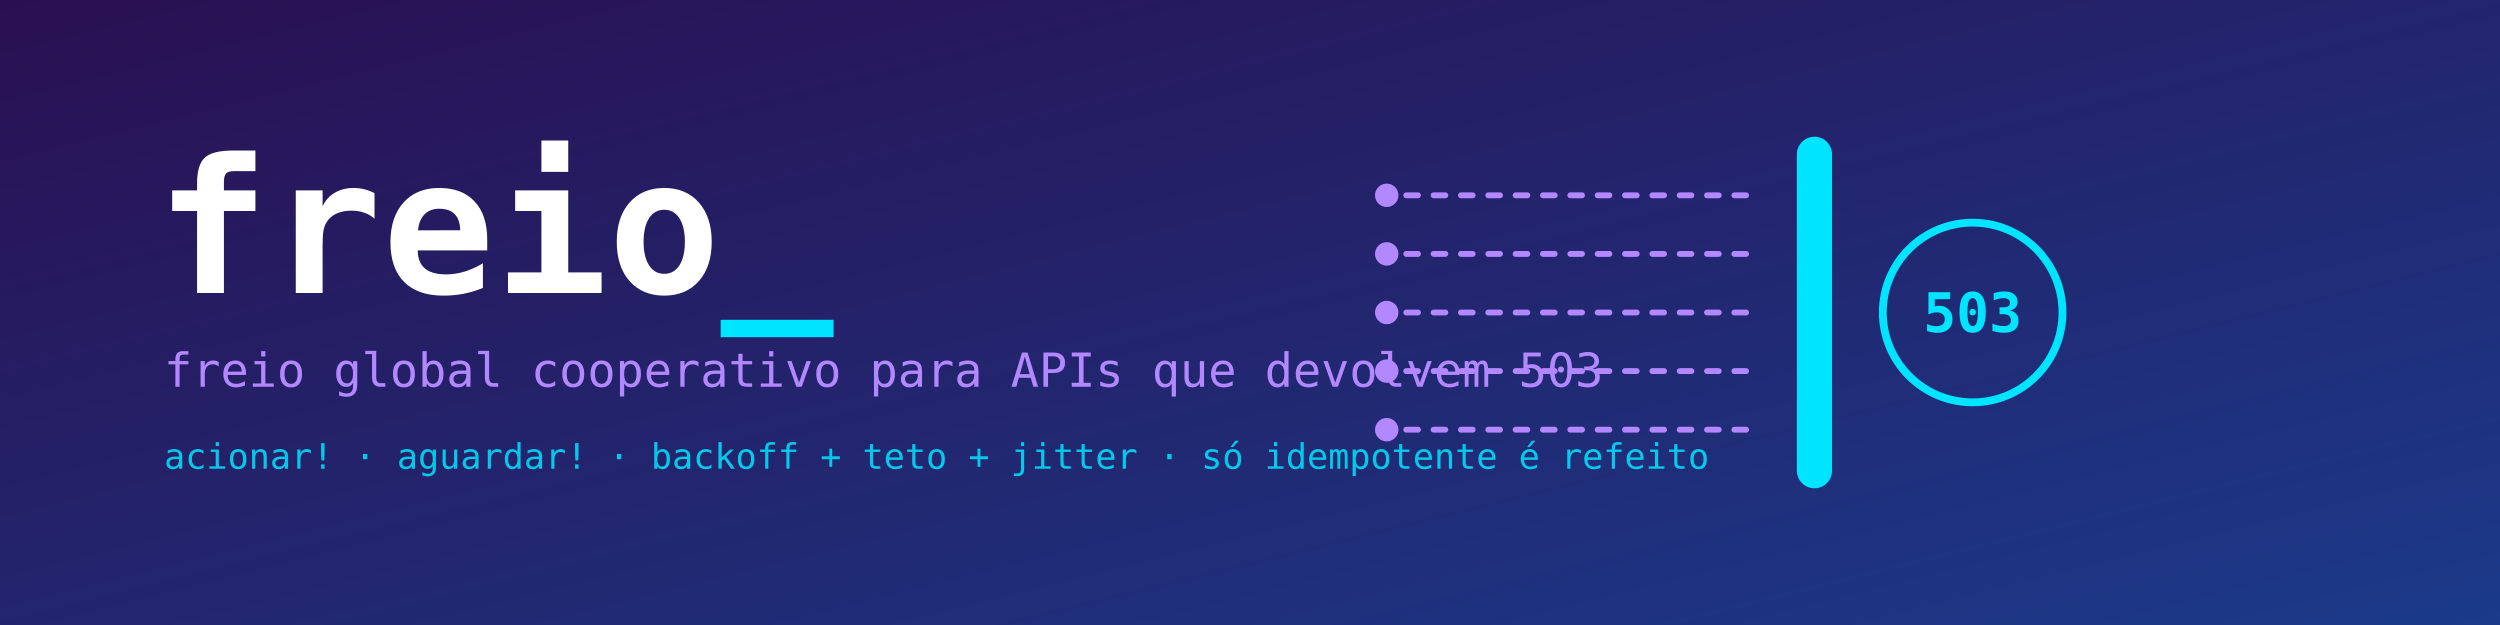
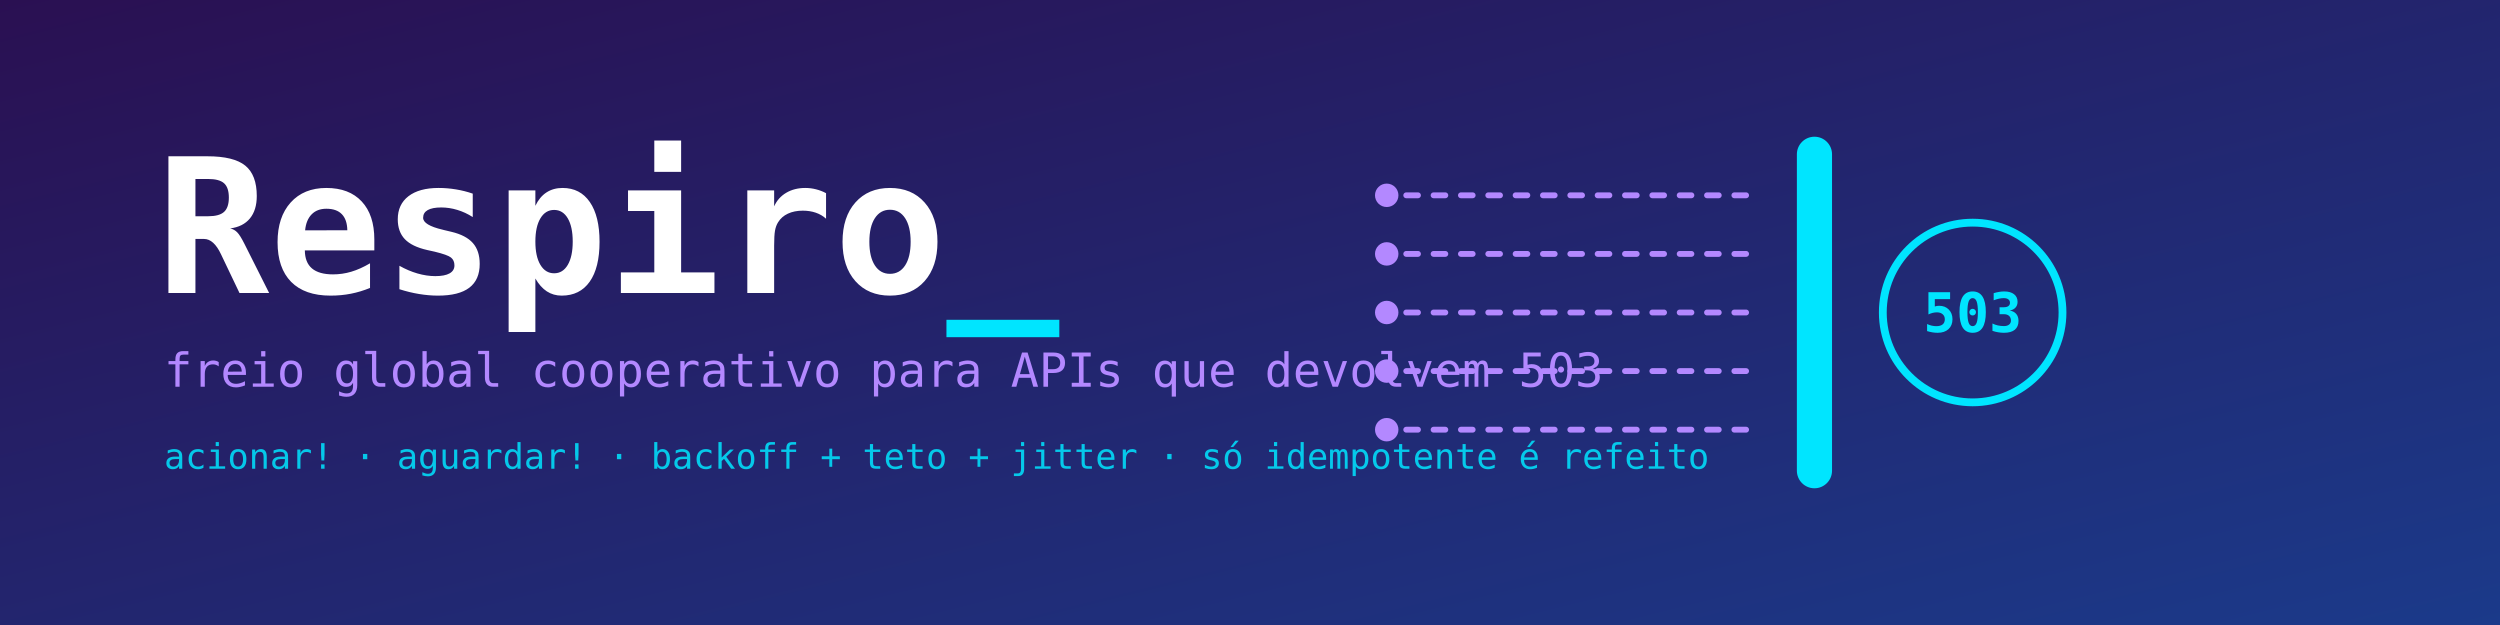
- <svg xmlns="http://www.w3.org/2000/svg" viewBox="0 0 1280 320" width="1280" height="320" role="img" aria-label="freio: freio global cooperativo para APIs que devolvem 503">
+ <svg xmlns="http://www.w3.org/2000/svg" viewBox="0 0 1280 320" width="1280" height="320" role="img" aria-label="Respiro: freio global cooperativo para APIs que devolvem 503">
  <defs>
    <linearGradient id="fundo" x1="0" y1="0" x2="1" y2="1">
      <stop offset="0" stop-color="#2a1052" />
      <stop offset="1" stop-color="#1b3a8a" />
    </linearGradient>
    <style>
      text { font-family: ui-monospace, "Cascadia Mono", Consolas, "SF Mono", Menlo, monospace; }
      .pulso { animation: pulso 2.4s ease-in-out infinite; transform-origin: 1010px 160px; }
      .onda { stroke-dasharray: 6 8; animation: corre 3s linear infinite; }
      .cursor { animation: pisca 1.1s steps(1) infinite; }
      @keyframes pulso { 0%, 100% { opacity: .35; transform: scale(1); } 50% { opacity: 1; transform: scale(1.06); } }
      @keyframes corre { to { stroke-dashoffset: -28; } }
      @keyframes pisca { 50% { opacity: 0; } }
      @media (prefers-reduced-motion: reduce) { .pulso, .onda, .cursor { animation: none; } }
    </style>
  </defs>
  <rect width="1280" height="320" fill="url(#fundo)" />
-   <text x="80" y="150" font-size="96" font-weight="700" fill="#ffffff">freio<tspan class="cursor" fill="#00E5FF">_</tspan>
+   <text x="80" y="150" font-size="96" font-weight="700" fill="#ffffff">Respiro<tspan class="cursor" fill="#00E5FF">_</tspan>
  </text>
  <text x="84" y="198" font-size="24" fill="#B388FF">freio global cooperativo para APIs que devolvem 503</text>
  <text x="84" y="240" font-size="18" fill="#00E5FF" opacity=".85">acionar! · aguardar! · backoff + teto + jitter · só idempotente é refeito</text>
  <g stroke="#B388FF" stroke-width="3" fill="none" stroke-linecap="round">
    <path class="onda" d="M720 100 H900" />
    <path class="onda" d="M720 130 H900" />
    <path class="onda" d="M720 160 H900" />
    <path class="onda" d="M720 190 H900" />
    <path class="onda" d="M720 220 H900" />
  </g>
  <g class="pulso">
    <rect x="920" y="70" width="18" height="180" rx="9" fill="#00E5FF" />
    <circle cx="1010" cy="160" r="46" fill="none" stroke="#00E5FF" stroke-width="4" />
    <text x="1010" y="170" font-size="28" font-weight="700" fill="#00E5FF" text-anchor="middle">503</text>
  </g>
  <g fill="#B388FF">
    <circle cx="710" cy="100" r="6" />
    <circle cx="710" cy="130" r="6" />
    <circle cx="710" cy="160" r="6" />
    <circle cx="710" cy="190" r="6" />
    <circle cx="710" cy="220" r="6" />
  </g>
</svg>
